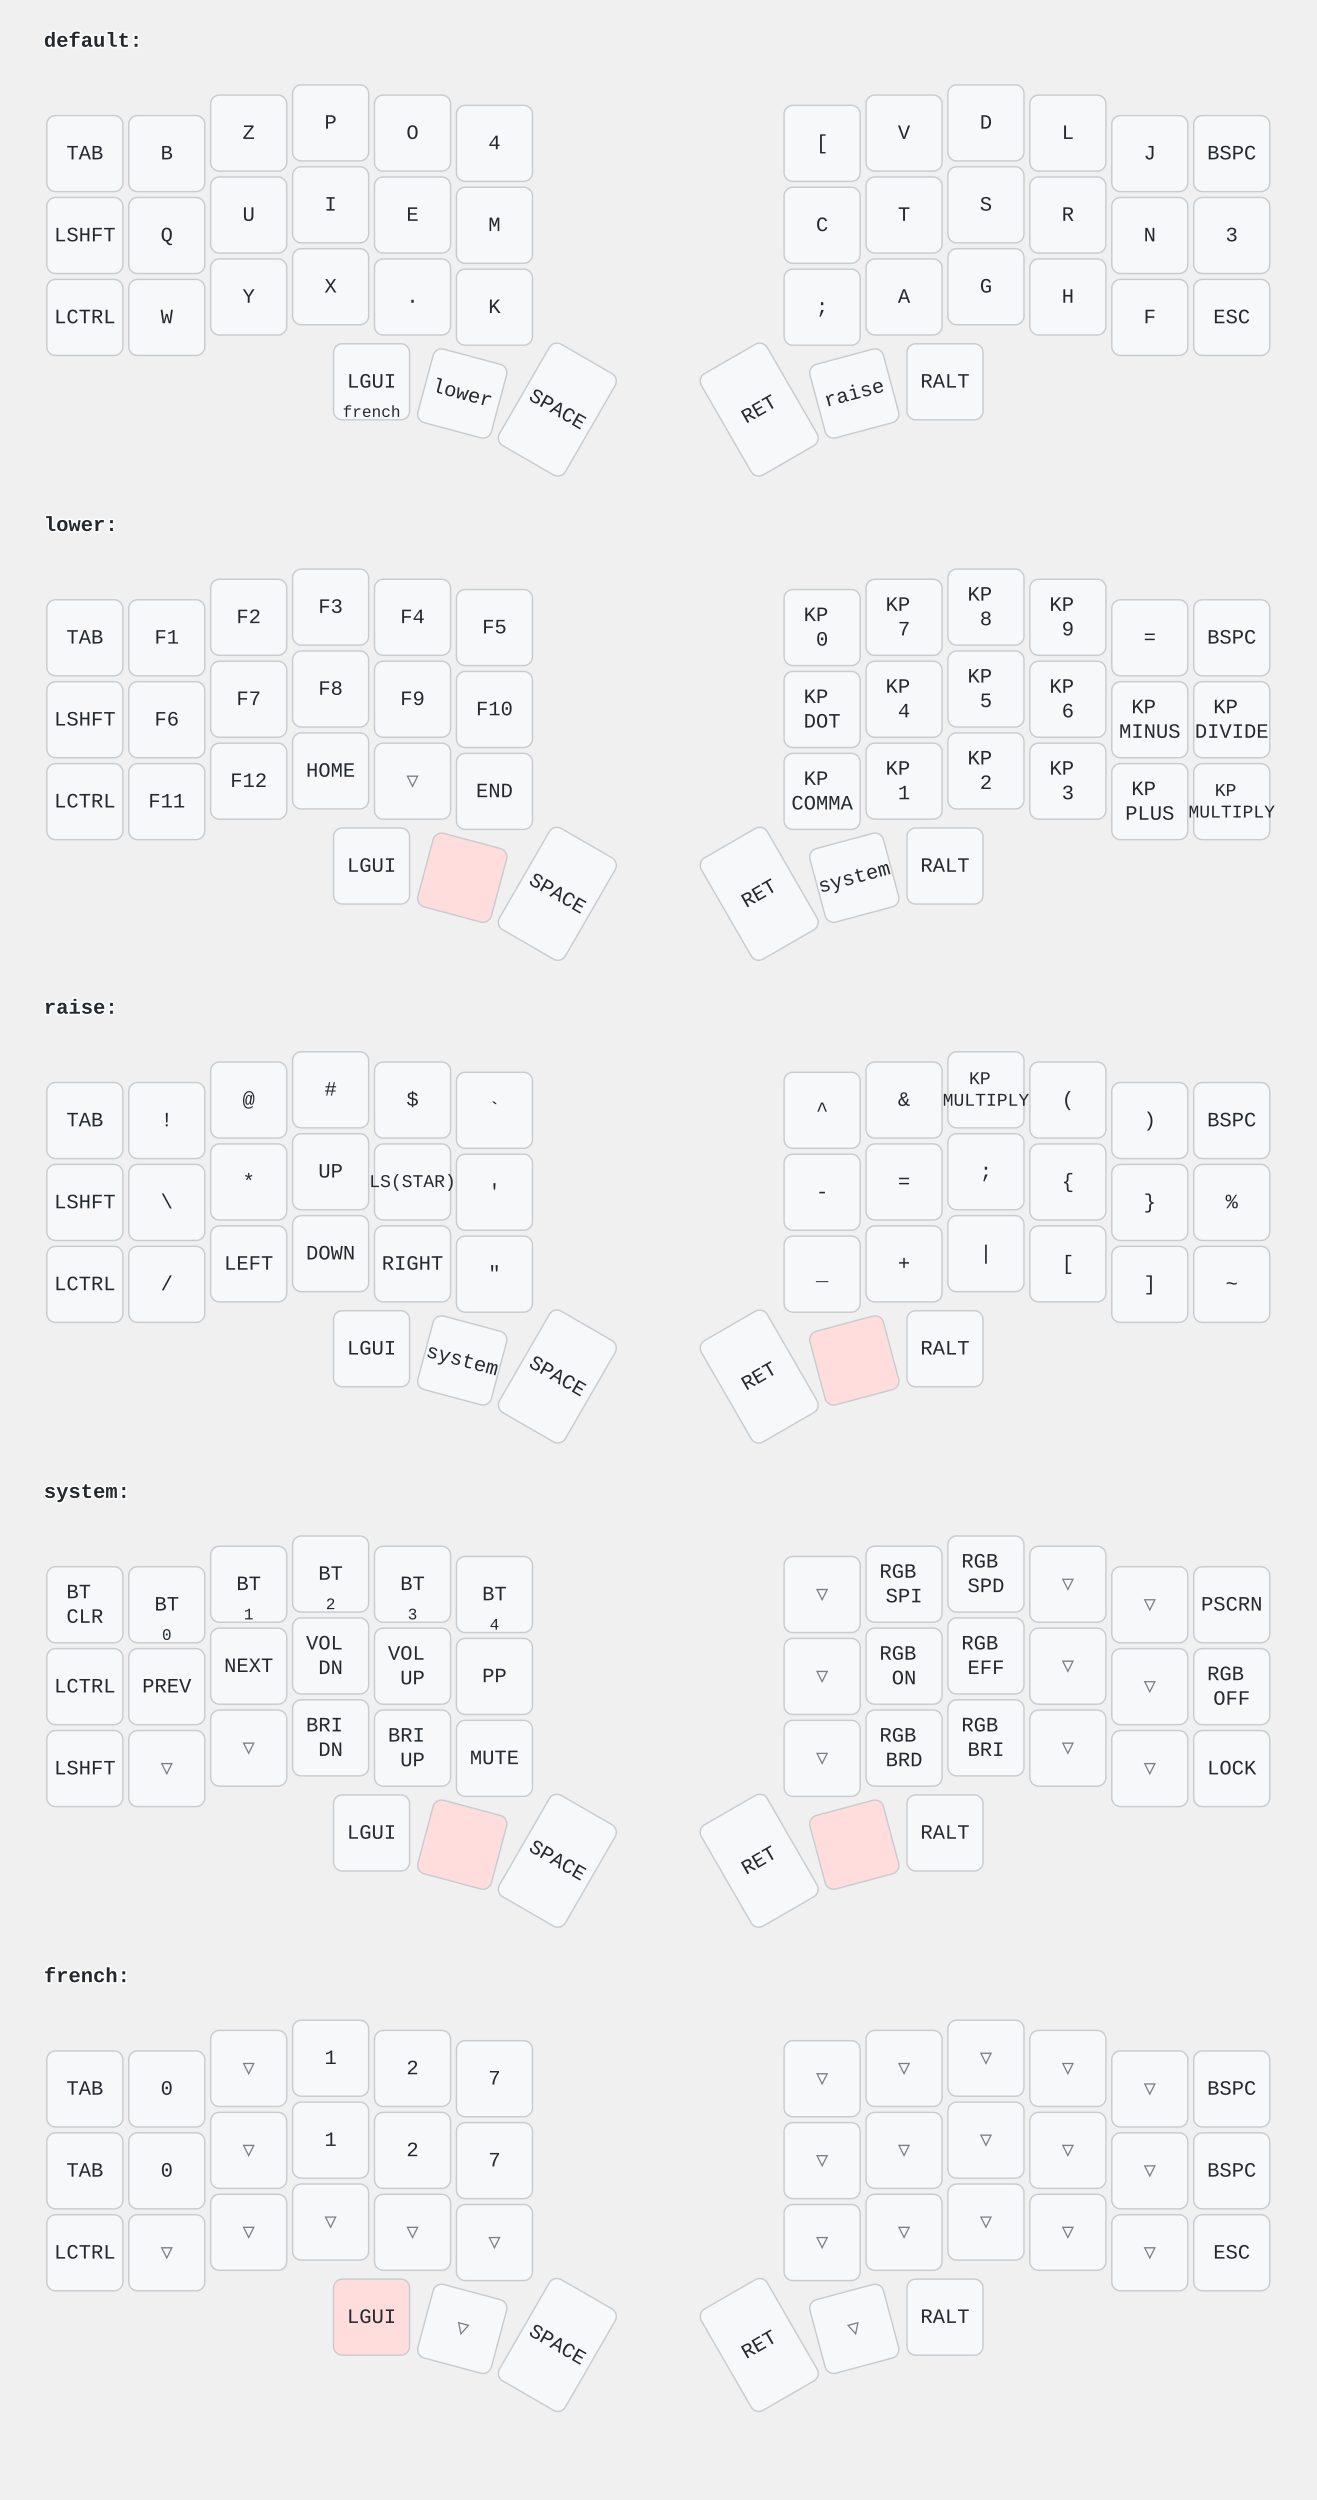
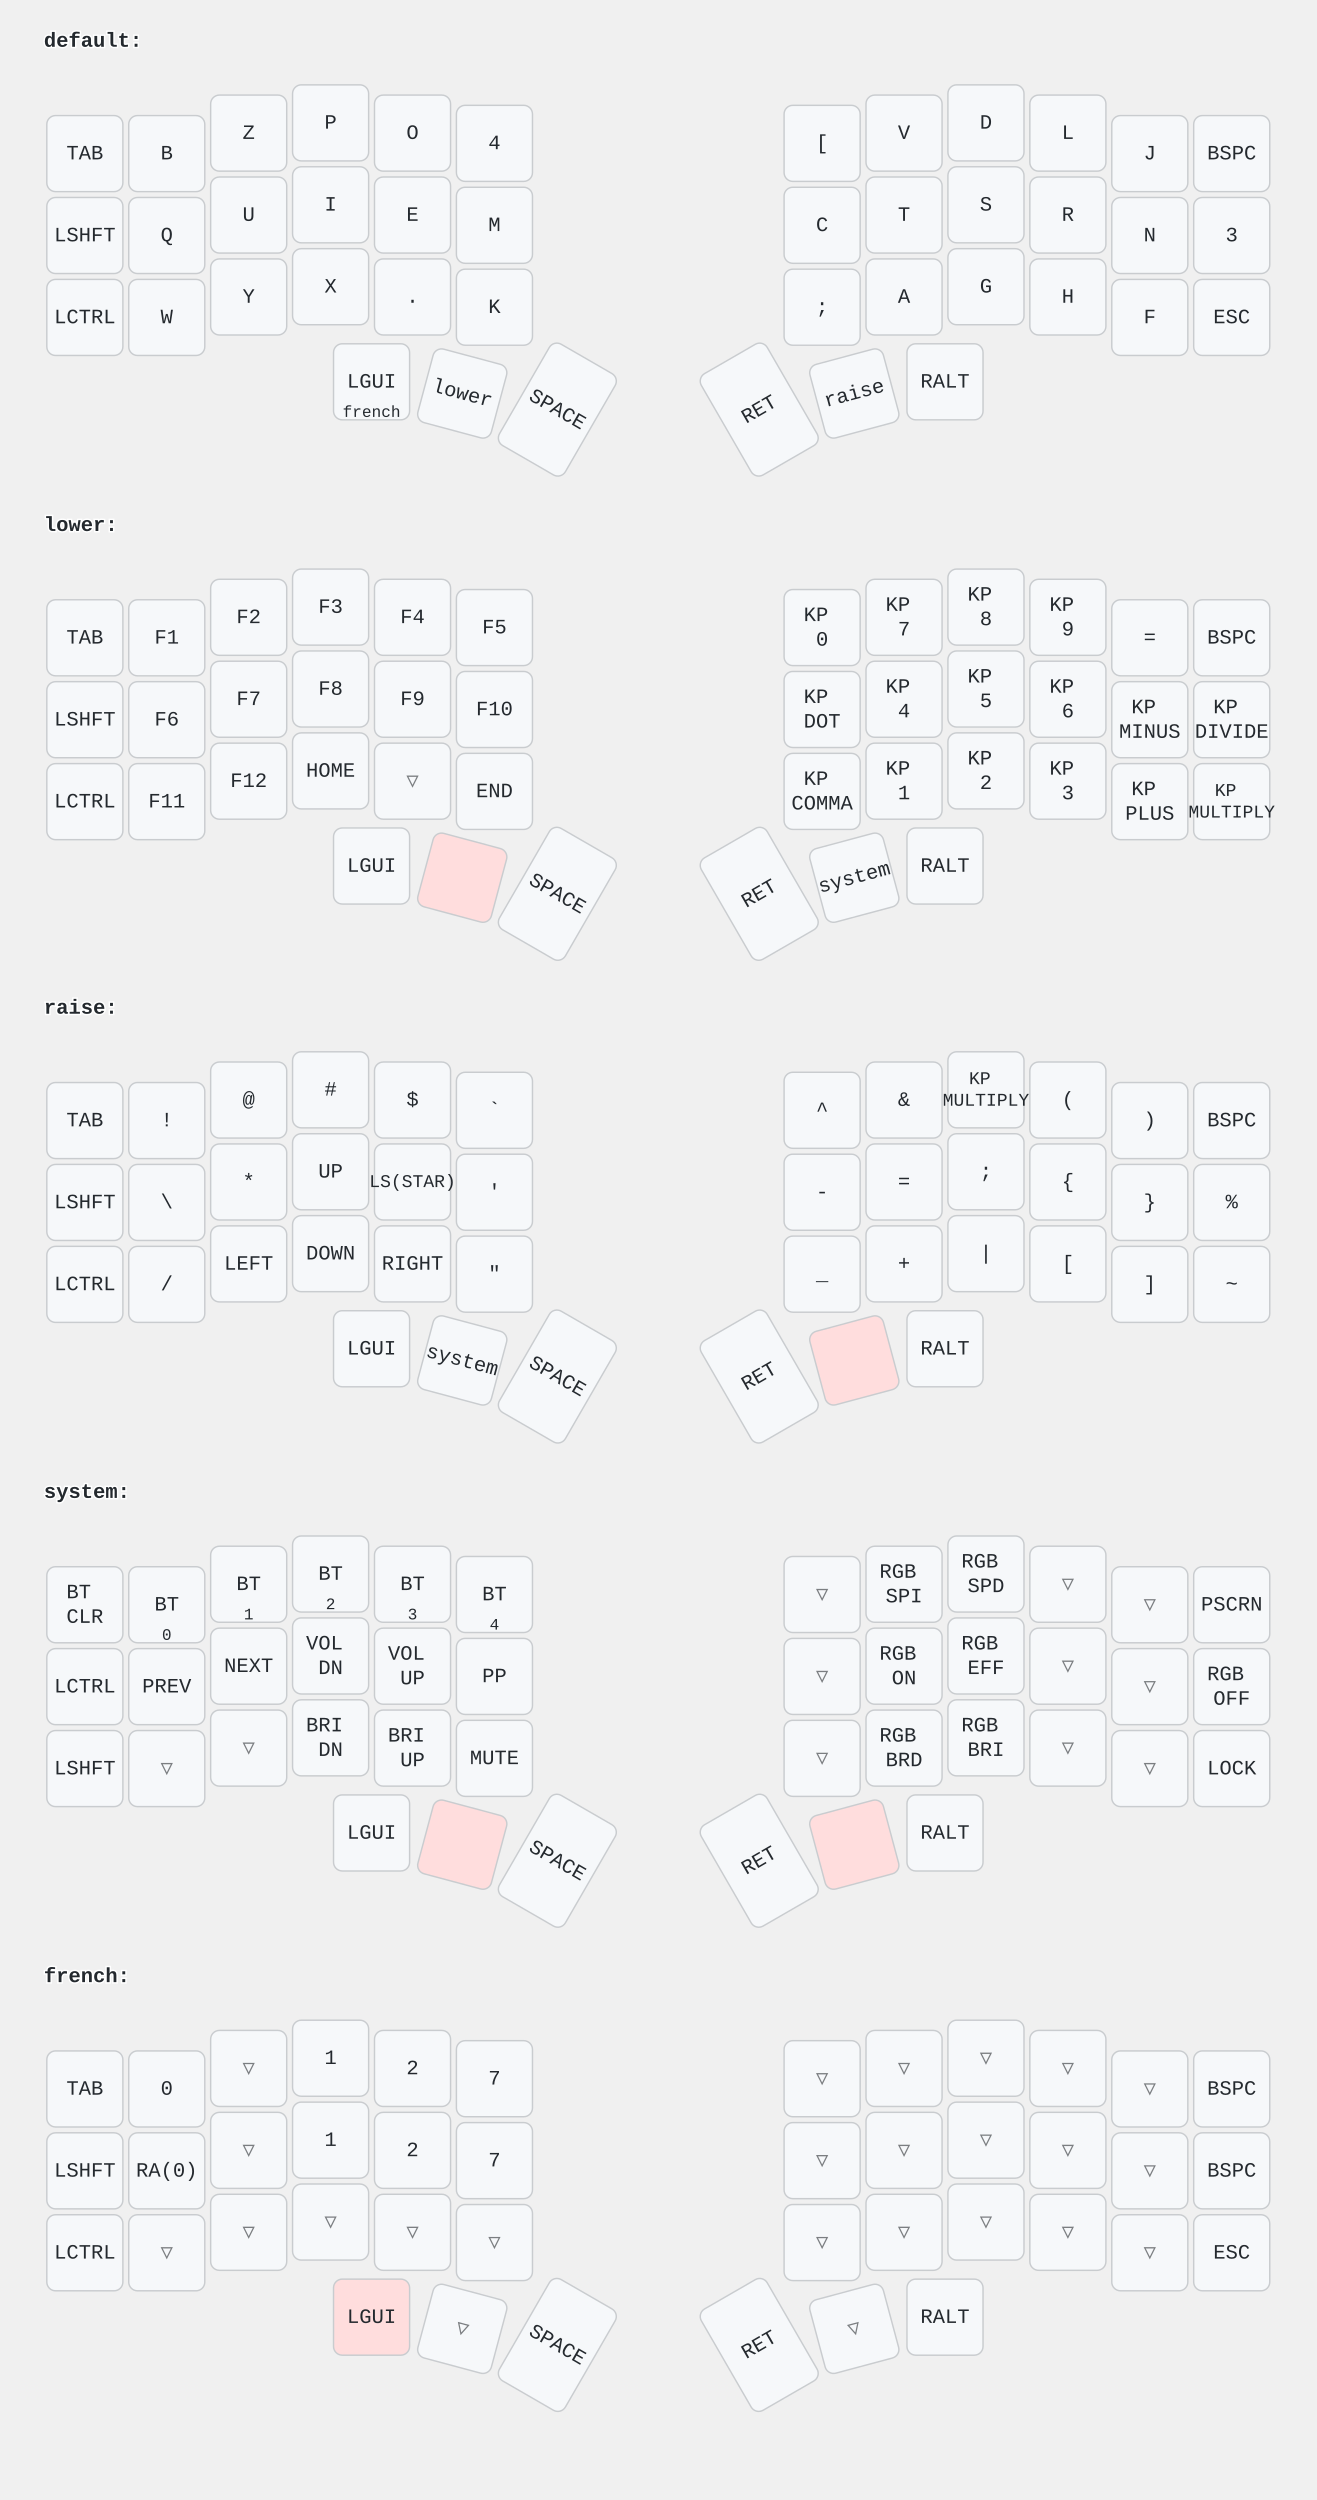
<svg xmlns="http://www.w3.org/2000/svg" width="900" height="1709" viewBox="0 0 900 1709" class="keymap">
  <style>/* inherit to force styles through use tags */
svg path {
    fill: inherit;
}

/* font and background color specifications */
svg.keymap {
    font-family: SFMono-Regular,Consolas,Liberation Mono,Menlo,monospace;
    font-size: 14px;
    font-kerning: normal;
    text-rendering: optimizeLegibility;
    fill: #24292e;
}

/* default key styling */
rect.key {
    fill: #f6f8fa;
}

rect.key, rect.combo {
    stroke: #c9cccf;
    stroke-width: 1;
}

/* default key side styling, only used is draw_key_sides is set */
rect.side {
    filter: brightness(90%);
}

/* color accent for combo boxes */
rect.combo, rect.combo-separate {
    fill: #cdf;
}

/* color accent for held keys */
rect.held, rect.combo.held {
    fill: #fdd;
}

/* color accent for ghost (optional) keys */
rect.ghost, rect.combo.ghost {
    stroke-dasharray: 4, 4;
    stroke-width: 2;
}

text {
    text-anchor: middle;
    dominant-baseline: middle;
}

/* styling for layer labels */
text.label {
    font-weight: bold;
    text-anchor: start;
    stroke: white;
    stroke-width: 2;
    paint-order: stroke;
}

/* styling for combo tap, and key hold/shifted label text */
text.combo, text.hold, text.shifted {
    font-size: 11px;
}

text.hold {
    text-anchor: middle;
    dominant-baseline: auto;
}

text.shifted {
    text-anchor: middle;
    dominant-baseline: hanging;
}

/* styling for hold/shifted label text in combo box */
text.combo.hold, text.combo.shifted {
    font-size: 8px;
}

/* lighter symbol for transparent keys */
text.trans {
    fill: #7b7e81;
}

/* styling for combo dendrons */
path.combo {
    stroke-width: 1;
    stroke: gray;
    fill: none;
}

/* Start Tabler Icons Cleanup */
/* cannot use height/width with glyphs */
.icon-tabler &gt; path {
    fill: inherit;
    stroke: inherit;
    stroke-width: 2;
}
/* hide tabler's default box */
.icon-tabler &gt; path[stroke="none"][fill="none"] {
    visibility: hidden;
}
/* End Tabler Icons Cleanup */
</style>
  <g transform="translate(30, 0)" class="layer-default">
    <text x="0" y="28" class="label">default:</text>
    <g transform="translate(0, 56)">
      <g transform="translate(28, 49)" class="key keypos-0">
        <rect rx="6" ry="6" x="-26" y="-26" width="52" height="52" class="key" />
        <text x="0" y="0" class="key tap">TAB</text>
      </g>
      <g transform="translate(84, 49)" class="key keypos-1">
        <rect rx="6" ry="6" x="-26" y="-26" width="52" height="52" class="key" />
        <text x="0" y="0" class="key tap">B</text>
      </g>
      <g transform="translate(140, 35)" class="key keypos-2">
        <rect rx="6" ry="6" x="-26" y="-26" width="52" height="52" class="key" />
        <text x="0" y="0" class="key tap">Z</text>
      </g>
      <g transform="translate(196, 28)" class="key keypos-3">
        <rect rx="6" ry="6" x="-26" y="-26" width="52" height="52" class="key" />
        <text x="0" y="0" class="key tap">P</text>
      </g>
      <g transform="translate(252, 35)" class="key keypos-4">
        <rect rx="6" ry="6" x="-26" y="-26" width="52" height="52" class="key" />
        <text x="0" y="0" class="key tap">O</text>
      </g>
      <g transform="translate(308, 42)" class="key keypos-5">
        <rect rx="6" ry="6" x="-26" y="-26" width="52" height="52" class="key" />
        <text x="0" y="0" class="key tap">4</text>
      </g>
      <g transform="translate(532, 42)" class="key keypos-6">
        <rect rx="6" ry="6" x="-26" y="-26" width="52" height="52" class="key" />
        <text x="0" y="0" class="key tap">[</text>
      </g>
      <g transform="translate(588, 35)" class="key keypos-7">
        <rect rx="6" ry="6" x="-26" y="-26" width="52" height="52" class="key" />
        <text x="0" y="0" class="key tap">V</text>
      </g>
      <g transform="translate(644, 28)" class="key keypos-8">
        <rect rx="6" ry="6" x="-26" y="-26" width="52" height="52" class="key" />
        <text x="0" y="0" class="key tap">D</text>
      </g>
      <g transform="translate(700, 35)" class="key keypos-9">
        <rect rx="6" ry="6" x="-26" y="-26" width="52" height="52" class="key" />
        <text x="0" y="0" class="key tap">L</text>
      </g>
      <g transform="translate(756, 49)" class="key keypos-10">
        <rect rx="6" ry="6" x="-26" y="-26" width="52" height="52" class="key" />
        <text x="0" y="0" class="key tap">J</text>
      </g>
      <g transform="translate(812, 49)" class="key keypos-11">
        <rect rx="6" ry="6" x="-26" y="-26" width="52" height="52" class="key" />
        <text x="0" y="0" class="key tap">BSPC</text>
      </g>
      <g transform="translate(28, 105)" class="key keypos-12">
        <rect rx="6" ry="6" x="-26" y="-26" width="52" height="52" class="key" />
        <text x="0" y="0" class="key tap">LSHFT</text>
      </g>
      <g transform="translate(84, 105)" class="key keypos-13">
        <rect rx="6" ry="6" x="-26" y="-26" width="52" height="52" class="key" />
        <text x="0" y="0" class="key tap">Q</text>
      </g>
      <g transform="translate(140, 91)" class="key keypos-14">
        <rect rx="6" ry="6" x="-26" y="-26" width="52" height="52" class="key" />
        <text x="0" y="0" class="key tap">U</text>
      </g>
      <g transform="translate(196, 84)" class="key keypos-15">
        <rect rx="6" ry="6" x="-26" y="-26" width="52" height="52" class="key" />
        <text x="0" y="0" class="key tap">I</text>
      </g>
      <g transform="translate(252, 91)" class="key keypos-16">
        <rect rx="6" ry="6" x="-26" y="-26" width="52" height="52" class="key" />
        <text x="0" y="0" class="key tap">E</text>
      </g>
      <g transform="translate(308, 98)" class="key keypos-17">
        <rect rx="6" ry="6" x="-26" y="-26" width="52" height="52" class="key" />
        <text x="0" y="0" class="key tap">M</text>
      </g>
      <g transform="translate(532, 98)" class="key keypos-18">
        <rect rx="6" ry="6" x="-26" y="-26" width="52" height="52" class="key" />
        <text x="0" y="0" class="key tap">C</text>
      </g>
      <g transform="translate(588, 91)" class="key keypos-19">
        <rect rx="6" ry="6" x="-26" y="-26" width="52" height="52" class="key" />
        <text x="0" y="0" class="key tap">T</text>
      </g>
      <g transform="translate(644, 84)" class="key keypos-20">
        <rect rx="6" ry="6" x="-26" y="-26" width="52" height="52" class="key" />
        <text x="0" y="0" class="key tap">S</text>
      </g>
      <g transform="translate(700, 91)" class="key keypos-21">
        <rect rx="6" ry="6" x="-26" y="-26" width="52" height="52" class="key" />
        <text x="0" y="0" class="key tap">R</text>
      </g>
      <g transform="translate(756, 105)" class="key keypos-22">
        <rect rx="6" ry="6" x="-26" y="-26" width="52" height="52" class="key" />
        <text x="0" y="0" class="key tap">N</text>
      </g>
      <g transform="translate(812, 105)" class="key keypos-23">
        <rect rx="6" ry="6" x="-26" y="-26" width="52" height="52" class="key" />
        <text x="0" y="0" class="key tap">3</text>
      </g>
      <g transform="translate(28, 161)" class="key keypos-24">
        <rect rx="6" ry="6" x="-26" y="-26" width="52" height="52" class="key" />
        <text x="0" y="0" class="key tap">LCTRL</text>
      </g>
      <g transform="translate(84, 161)" class="key keypos-25">
        <rect rx="6" ry="6" x="-26" y="-26" width="52" height="52" class="key" />
        <text x="0" y="0" class="key tap">W</text>
      </g>
      <g transform="translate(140, 147)" class="key keypos-26">
        <rect rx="6" ry="6" x="-26" y="-26" width="52" height="52" class="key" />
        <text x="0" y="0" class="key tap">Y</text>
      </g>
      <g transform="translate(196, 140)" class="key keypos-27">
        <rect rx="6" ry="6" x="-26" y="-26" width="52" height="52" class="key" />
        <text x="0" y="0" class="key tap">X</text>
      </g>
      <g transform="translate(252, 147)" class="key keypos-28">
        <rect rx="6" ry="6" x="-26" y="-26" width="52" height="52" class="key" />
        <text x="0" y="0" class="key tap">.</text>
      </g>
      <g transform="translate(308, 154)" class="key keypos-29">
        <rect rx="6" ry="6" x="-26" y="-26" width="52" height="52" class="key" />
        <text x="0" y="0" class="key tap">K</text>
      </g>
      <g transform="translate(532, 154)" class="key keypos-30">
        <rect rx="6" ry="6" x="-26" y="-26" width="52" height="52" class="key" />
        <text x="0" y="0" class="key tap">;</text>
      </g>
      <g transform="translate(588, 147)" class="key keypos-31">
        <rect rx="6" ry="6" x="-26" y="-26" width="52" height="52" class="key" />
        <text x="0" y="0" class="key tap">A</text>
      </g>
      <g transform="translate(644, 140)" class="key keypos-32">
        <rect rx="6" ry="6" x="-26" y="-26" width="52" height="52" class="key" />
        <text x="0" y="0" class="key tap">G</text>
      </g>
      <g transform="translate(700, 147)" class="key keypos-33">
        <rect rx="6" ry="6" x="-26" y="-26" width="52" height="52" class="key" />
        <text x="0" y="0" class="key tap">H</text>
      </g>
      <g transform="translate(756, 161)" class="key keypos-34">
        <rect rx="6" ry="6" x="-26" y="-26" width="52" height="52" class="key" />
        <text x="0" y="0" class="key tap">F</text>
      </g>
      <g transform="translate(812, 161)" class="key keypos-35">
        <rect rx="6" ry="6" x="-26" y="-26" width="52" height="52" class="key" />
        <text x="0" y="0" class="key tap">ESC</text>
      </g>
      <g transform="translate(224, 205)" class="key keypos-36">
        <rect rx="6" ry="6" x="-26" y="-26" width="52" height="52" class="key" />
        <text x="0" y="0" class="key tap">LGUI</text>
        <text x="0" y="24" class="key hold">french</text>
      </g>
      <g transform="translate(286, 213) rotate(15.0)" class="key keypos-37">
        <rect rx="6" ry="6" x="-26" y="-26" width="52" height="52" class="key" />
        <text x="0" y="0" class="key tap">lower</text>
      </g>
      <g transform="translate(351, 224) rotate(30.0)" class="key keypos-38">
        <rect rx="6" ry="6" x="-26" y="-40" width="52" height="80" class="key" />
        <text x="0" y="0" class="key tap">SPACE</text>
      </g>
      <g transform="translate(489, 224) rotate(-30.0)" class="key keypos-39">
        <rect rx="6" ry="6" x="-26" y="-40" width="52" height="80" class="key" />
        <text x="0" y="0" class="key tap">RET</text>
      </g>
      <g transform="translate(554, 213) rotate(-15.0)" class="key keypos-40">
        <rect rx="6" ry="6" x="-26" y="-26" width="52" height="52" class="key" />
        <text x="0" y="0" class="key tap">raise</text>
      </g>
      <g transform="translate(616, 205)" class="key keypos-41">
        <rect rx="6" ry="6" x="-26" y="-26" width="52" height="52" class="key" />
        <text x="0" y="0" class="key tap">RALT</text>
      </g>
    </g>
  </g>
  <g transform="translate(30, 331)" class="layer-lower">
    <text x="0" y="28" class="label">lower:</text>
    <g transform="translate(0, 56)">
      <g transform="translate(28, 49)" class="key keypos-0">
        <rect rx="6" ry="6" x="-26" y="-26" width="52" height="52" class="key" />
        <text x="0" y="0" class="key tap">TAB</text>
      </g>
      <g transform="translate(84, 49)" class="key keypos-1">
        <rect rx="6" ry="6" x="-26" y="-26" width="52" height="52" class="key" />
        <text x="0" y="0" class="key tap">F1</text>
      </g>
      <g transform="translate(140, 35)" class="key keypos-2">
        <rect rx="6" ry="6" x="-26" y="-26" width="52" height="52" class="key" />
        <text x="0" y="0" class="key tap">F2</text>
      </g>
      <g transform="translate(196, 28)" class="key keypos-3">
        <rect rx="6" ry="6" x="-26" y="-26" width="52" height="52" class="key" />
        <text x="0" y="0" class="key tap">F3</text>
      </g>
      <g transform="translate(252, 35)" class="key keypos-4">
        <rect rx="6" ry="6" x="-26" y="-26" width="52" height="52" class="key" />
        <text x="0" y="0" class="key tap">F4</text>
      </g>
      <g transform="translate(308, 42)" class="key keypos-5">
        <rect rx="6" ry="6" x="-26" y="-26" width="52" height="52" class="key" />
        <text x="0" y="0" class="key tap">F5</text>
      </g>
      <g transform="translate(532, 42)" class="key keypos-6">
        <rect rx="6" ry="6" x="-26" y="-26" width="52" height="52" class="key" />
        <text x="0" y="0" class="key tap">
          <tspan x="0" dy="-0.6em">KP</tspan>
          <tspan x="0" dy="1.2em">0</tspan>
        </text>
      </g>
      <g transform="translate(588, 35)" class="key keypos-7">
        <rect rx="6" ry="6" x="-26" y="-26" width="52" height="52" class="key" />
        <text x="0" y="0" class="key tap">
          <tspan x="0" dy="-0.6em">KP</tspan>
          <tspan x="0" dy="1.2em">7</tspan>
        </text>
      </g>
      <g transform="translate(644, 28)" class="key keypos-8">
        <rect rx="6" ry="6" x="-26" y="-26" width="52" height="52" class="key" />
        <text x="0" y="0" class="key tap">
          <tspan x="0" dy="-0.6em">KP</tspan>
          <tspan x="0" dy="1.2em">8</tspan>
        </text>
      </g>
      <g transform="translate(700, 35)" class="key keypos-9">
        <rect rx="6" ry="6" x="-26" y="-26" width="52" height="52" class="key" />
        <text x="0" y="0" class="key tap">
          <tspan x="0" dy="-0.6em">KP</tspan>
          <tspan x="0" dy="1.2em">9</tspan>
        </text>
      </g>
      <g transform="translate(756, 49)" class="key keypos-10">
        <rect rx="6" ry="6" x="-26" y="-26" width="52" height="52" class="key" />
        <text x="0" y="0" class="key tap">=</text>
      </g>
      <g transform="translate(812, 49)" class="key keypos-11">
        <rect rx="6" ry="6" x="-26" y="-26" width="52" height="52" class="key" />
        <text x="0" y="0" class="key tap">BSPC</text>
      </g>
      <g transform="translate(28, 105)" class="key keypos-12">
        <rect rx="6" ry="6" x="-26" y="-26" width="52" height="52" class="key" />
        <text x="0" y="0" class="key tap">LSHFT</text>
      </g>
      <g transform="translate(84, 105)" class="key keypos-13">
        <rect rx="6" ry="6" x="-26" y="-26" width="52" height="52" class="key" />
        <text x="0" y="0" class="key tap">F6</text>
      </g>
      <g transform="translate(140, 91)" class="key keypos-14">
        <rect rx="6" ry="6" x="-26" y="-26" width="52" height="52" class="key" />
        <text x="0" y="0" class="key tap">F7</text>
      </g>
      <g transform="translate(196, 84)" class="key keypos-15">
        <rect rx="6" ry="6" x="-26" y="-26" width="52" height="52" class="key" />
        <text x="0" y="0" class="key tap">F8</text>
      </g>
      <g transform="translate(252, 91)" class="key keypos-16">
        <rect rx="6" ry="6" x="-26" y="-26" width="52" height="52" class="key" />
        <text x="0" y="0" class="key tap">F9</text>
      </g>
      <g transform="translate(308, 98)" class="key keypos-17">
        <rect rx="6" ry="6" x="-26" y="-26" width="52" height="52" class="key" />
        <text x="0" y="0" class="key tap">F10</text>
      </g>
      <g transform="translate(532, 98)" class="key keypos-18">
        <rect rx="6" ry="6" x="-26" y="-26" width="52" height="52" class="key" />
        <text x="0" y="0" class="key tap">
          <tspan x="0" dy="-0.6em">KP</tspan>
          <tspan x="0" dy="1.2em">DOT</tspan>
        </text>
      </g>
      <g transform="translate(588, 91)" class="key keypos-19">
        <rect rx="6" ry="6" x="-26" y="-26" width="52" height="52" class="key" />
        <text x="0" y="0" class="key tap">
          <tspan x="0" dy="-0.6em">KP</tspan>
          <tspan x="0" dy="1.2em">4</tspan>
        </text>
      </g>
      <g transform="translate(644, 84)" class="key keypos-20">
        <rect rx="6" ry="6" x="-26" y="-26" width="52" height="52" class="key" />
        <text x="0" y="0" class="key tap">
          <tspan x="0" dy="-0.6em">KP</tspan>
          <tspan x="0" dy="1.2em">5</tspan>
        </text>
      </g>
      <g transform="translate(700, 91)" class="key keypos-21">
        <rect rx="6" ry="6" x="-26" y="-26" width="52" height="52" class="key" />
        <text x="0" y="0" class="key tap">
          <tspan x="0" dy="-0.6em">KP</tspan>
          <tspan x="0" dy="1.2em">6</tspan>
        </text>
      </g>
      <g transform="translate(756, 105)" class="key keypos-22">
        <rect rx="6" ry="6" x="-26" y="-26" width="52" height="52" class="key" />
        <text x="0" y="0" class="key tap">
          <tspan x="0" dy="-0.6em">KP</tspan>
          <tspan x="0" dy="1.2em">MINUS</tspan>
        </text>
      </g>
      <g transform="translate(812, 105)" class="key keypos-23">
        <rect rx="6" ry="6" x="-26" y="-26" width="52" height="52" class="key" />
        <text x="0" y="0" class="key tap">
          <tspan x="0" dy="-0.6em">KP</tspan>
          <tspan x="0" dy="1.2em">DIVIDE</tspan>
        </text>
      </g>
      <g transform="translate(28, 161)" class="key keypos-24">
        <rect rx="6" ry="6" x="-26" y="-26" width="52" height="52" class="key" />
        <text x="0" y="0" class="key tap">LCTRL</text>
      </g>
      <g transform="translate(84, 161)" class="key keypos-25">
        <rect rx="6" ry="6" x="-26" y="-26" width="52" height="52" class="key" />
        <text x="0" y="0" class="key tap">F11</text>
      </g>
      <g transform="translate(140, 147)" class="key keypos-26">
        <rect rx="6" ry="6" x="-26" y="-26" width="52" height="52" class="key" />
        <text x="0" y="0" class="key tap">F12</text>
      </g>
      <g transform="translate(196, 140)" class="key keypos-27">
        <rect rx="6" ry="6" x="-26" y="-26" width="52" height="52" class="key" />
        <text x="0" y="0" class="key tap">HOME</text>
      </g>
      <g transform="translate(252, 147)" class="key trans keypos-28">
        <rect rx="6" ry="6" x="-26" y="-26" width="52" height="52" class="key trans" />
        <text x="0" y="0" class="key trans tap">▽</text>
      </g>
      <g transform="translate(308, 154)" class="key keypos-29">
        <rect rx="6" ry="6" x="-26" y="-26" width="52" height="52" class="key" />
        <text x="0" y="0" class="key tap">END</text>
      </g>
      <g transform="translate(532, 154)" class="key keypos-30">
        <rect rx="6" ry="6" x="-26" y="-26" width="52" height="52" class="key" />
        <text x="0" y="0" class="key tap">
          <tspan x="0" dy="-0.6em">KP</tspan>
          <tspan x="0" dy="1.2em">COMMA</tspan>
        </text>
      </g>
      <g transform="translate(588, 147)" class="key keypos-31">
        <rect rx="6" ry="6" x="-26" y="-26" width="52" height="52" class="key" />
        <text x="0" y="0" class="key tap">
          <tspan x="0" dy="-0.6em">KP</tspan>
          <tspan x="0" dy="1.2em">1</tspan>
        </text>
      </g>
      <g transform="translate(644, 140)" class="key keypos-32">
        <rect rx="6" ry="6" x="-26" y="-26" width="52" height="52" class="key" />
        <text x="0" y="0" class="key tap">
          <tspan x="0" dy="-0.6em">KP</tspan>
          <tspan x="0" dy="1.2em">2</tspan>
        </text>
      </g>
      <g transform="translate(700, 147)" class="key keypos-33">
        <rect rx="6" ry="6" x="-26" y="-26" width="52" height="52" class="key" />
        <text x="0" y="0" class="key tap">
          <tspan x="0" dy="-0.6em">KP</tspan>
          <tspan x="0" dy="1.2em">3</tspan>
        </text>
      </g>
      <g transform="translate(756, 161)" class="key keypos-34">
        <rect rx="6" ry="6" x="-26" y="-26" width="52" height="52" class="key" />
        <text x="0" y="0" class="key tap">
          <tspan x="0" dy="-0.6em">KP</tspan>
          <tspan x="0" dy="1.2em">PLUS</tspan>
        </text>
      </g>
      <g transform="translate(812, 161)" class="key keypos-35">
        <rect rx="6" ry="6" x="-26" y="-26" width="52" height="52" class="key" />
        <text x="0" y="0" class="key tap">
          <tspan x="0" dy="-0.6em" style="font-size: 88%">KP</tspan>
          <tspan x="0" dy="1.2em" style="font-size: 88%">MULTIPLY</tspan>
        </text>
      </g>
      <g transform="translate(224, 205)" class="key keypos-36">
        <rect rx="6" ry="6" x="-26" y="-26" width="52" height="52" class="key" />
        <text x="0" y="0" class="key tap">LGUI</text>
      </g>
      <g transform="translate(286, 213) rotate(15.0)" class="key held keypos-37">
        <rect rx="6" ry="6" x="-26" y="-26" width="52" height="52" class="key held" />
      </g>
      <g transform="translate(351, 224) rotate(30.0)" class="key keypos-38">
        <rect rx="6" ry="6" x="-26" y="-40" width="52" height="80" class="key" />
        <text x="0" y="0" class="key tap">SPACE</text>
      </g>
      <g transform="translate(489, 224) rotate(-30.0)" class="key keypos-39">
        <rect rx="6" ry="6" x="-26" y="-40" width="52" height="80" class="key" />
        <text x="0" y="0" class="key tap">RET</text>
      </g>
      <g transform="translate(554, 213) rotate(-15.0)" class="key keypos-40">
        <rect rx="6" ry="6" x="-26" y="-26" width="52" height="52" class="key" />
        <text x="0" y="0" class="key tap">system</text>
      </g>
      <g transform="translate(616, 205)" class="key keypos-41">
        <rect rx="6" ry="6" x="-26" y="-26" width="52" height="52" class="key" />
        <text x="0" y="0" class="key tap">RALT</text>
      </g>
    </g>
  </g>
  <g transform="translate(30, 661)" class="layer-raise">
    <text x="0" y="28" class="label">raise:</text>
    <g transform="translate(0, 56)">
      <g transform="translate(28, 49)" class="key keypos-0">
        <rect rx="6" ry="6" x="-26" y="-26" width="52" height="52" class="key" />
        <text x="0" y="0" class="key tap">TAB</text>
      </g>
      <g transform="translate(84, 49)" class="key keypos-1">
        <rect rx="6" ry="6" x="-26" y="-26" width="52" height="52" class="key" />
        <text x="0" y="0" class="key tap">!</text>
      </g>
      <g transform="translate(140, 35)" class="key keypos-2">
        <rect rx="6" ry="6" x="-26" y="-26" width="52" height="52" class="key" />
        <text x="0" y="0" class="key tap">@</text>
      </g>
      <g transform="translate(196, 28)" class="key keypos-3">
        <rect rx="6" ry="6" x="-26" y="-26" width="52" height="52" class="key" />
        <text x="0" y="0" class="key tap">#</text>
      </g>
      <g transform="translate(252, 35)" class="key keypos-4">
        <rect rx="6" ry="6" x="-26" y="-26" width="52" height="52" class="key" />
        <text x="0" y="0" class="key tap">$</text>
      </g>
      <g transform="translate(308, 42)" class="key keypos-5">
        <rect rx="6" ry="6" x="-26" y="-26" width="52" height="52" class="key" />
        <text x="0" y="0" class="key tap">`</text>
      </g>
      <g transform="translate(532, 42)" class="key keypos-6">
        <rect rx="6" ry="6" x="-26" y="-26" width="52" height="52" class="key" />
        <text x="0" y="0" class="key tap">^</text>
      </g>
      <g transform="translate(588, 35)" class="key keypos-7">
        <rect rx="6" ry="6" x="-26" y="-26" width="52" height="52" class="key" />
        <text x="0" y="0" class="key tap">&amp;</text>
      </g>
      <g transform="translate(644, 28)" class="key keypos-8">
        <rect rx="6" ry="6" x="-26" y="-26" width="52" height="52" class="key" />
        <text x="0" y="0" class="key tap">
          <tspan x="0" dy="-0.6em" style="font-size: 88%">KP</tspan>
          <tspan x="0" dy="1.2em" style="font-size: 88%">MULTIPLY</tspan>
        </text>
      </g>
      <g transform="translate(700, 35)" class="key keypos-9">
        <rect rx="6" ry="6" x="-26" y="-26" width="52" height="52" class="key" />
        <text x="0" y="0" class="key tap">(</text>
      </g>
      <g transform="translate(756, 49)" class="key keypos-10">
        <rect rx="6" ry="6" x="-26" y="-26" width="52" height="52" class="key" />
        <text x="0" y="0" class="key tap">)</text>
      </g>
      <g transform="translate(812, 49)" class="key keypos-11">
        <rect rx="6" ry="6" x="-26" y="-26" width="52" height="52" class="key" />
        <text x="0" y="0" class="key tap">BSPC</text>
      </g>
      <g transform="translate(28, 105)" class="key keypos-12">
        <rect rx="6" ry="6" x="-26" y="-26" width="52" height="52" class="key" />
        <text x="0" y="0" class="key tap">LSHFT</text>
      </g>
      <g transform="translate(84, 105)" class="key keypos-13">
        <rect rx="6" ry="6" x="-26" y="-26" width="52" height="52" class="key" />
        <text x="0" y="0" class="key tap">\</text>
      </g>
      <g transform="translate(140, 91)" class="key keypos-14">
        <rect rx="6" ry="6" x="-26" y="-26" width="52" height="52" class="key" />
        <text x="0" y="0" class="key tap">*</text>
      </g>
      <g transform="translate(196, 84)" class="key keypos-15">
        <rect rx="6" ry="6" x="-26" y="-26" width="52" height="52" class="key" />
        <text x="0" y="0" class="key tap">UP</text>
      </g>
      <g transform="translate(252, 91)" class="key keypos-16">
        <rect rx="6" ry="6" x="-26" y="-26" width="52" height="52" class="key" />
        <text x="0" y="0" class="key tap">
          <tspan style="font-size: 88%">LS(STAR)</tspan>
        </text>
      </g>
      <g transform="translate(308, 98)" class="key keypos-17">
        <rect rx="6" ry="6" x="-26" y="-26" width="52" height="52" class="key" />
        <text x="0" y="0" class="key tap">'</text>
      </g>
      <g transform="translate(532, 98)" class="key keypos-18">
        <rect rx="6" ry="6" x="-26" y="-26" width="52" height="52" class="key" />
        <text x="0" y="0" class="key tap">-</text>
      </g>
      <g transform="translate(588, 91)" class="key keypos-19">
        <rect rx="6" ry="6" x="-26" y="-26" width="52" height="52" class="key" />
        <text x="0" y="0" class="key tap">=</text>
      </g>
      <g transform="translate(644, 84)" class="key keypos-20">
        <rect rx="6" ry="6" x="-26" y="-26" width="52" height="52" class="key" />
        <text x="0" y="0" class="key tap">;</text>
      </g>
      <g transform="translate(700, 91)" class="key keypos-21">
        <rect rx="6" ry="6" x="-26" y="-26" width="52" height="52" class="key" />
        <text x="0" y="0" class="key tap">{</text>
      </g>
      <g transform="translate(756, 105)" class="key keypos-22">
        <rect rx="6" ry="6" x="-26" y="-26" width="52" height="52" class="key" />
        <text x="0" y="0" class="key tap">}</text>
      </g>
      <g transform="translate(812, 105)" class="key keypos-23">
        <rect rx="6" ry="6" x="-26" y="-26" width="52" height="52" class="key" />
        <text x="0" y="0" class="key tap">%</text>
      </g>
      <g transform="translate(28, 161)" class="key keypos-24">
        <rect rx="6" ry="6" x="-26" y="-26" width="52" height="52" class="key" />
        <text x="0" y="0" class="key tap">LCTRL</text>
      </g>
      <g transform="translate(84, 161)" class="key keypos-25">
        <rect rx="6" ry="6" x="-26" y="-26" width="52" height="52" class="key" />
        <text x="0" y="0" class="key tap">/</text>
      </g>
      <g transform="translate(140, 147)" class="key keypos-26">
        <rect rx="6" ry="6" x="-26" y="-26" width="52" height="52" class="key" />
        <text x="0" y="0" class="key tap">LEFT</text>
      </g>
      <g transform="translate(196, 140)" class="key keypos-27">
        <rect rx="6" ry="6" x="-26" y="-26" width="52" height="52" class="key" />
        <text x="0" y="0" class="key tap">DOWN</text>
      </g>
      <g transform="translate(252, 147)" class="key keypos-28">
        <rect rx="6" ry="6" x="-26" y="-26" width="52" height="52" class="key" />
        <text x="0" y="0" class="key tap">RIGHT</text>
      </g>
      <g transform="translate(308, 154)" class="key keypos-29">
        <rect rx="6" ry="6" x="-26" y="-26" width="52" height="52" class="key" />
        <text x="0" y="0" class="key tap">"</text>
      </g>
      <g transform="translate(532, 154)" class="key keypos-30">
        <rect rx="6" ry="6" x="-26" y="-26" width="52" height="52" class="key" />
        <text x="0" y="0" class="key tap">_</text>
      </g>
      <g transform="translate(588, 147)" class="key keypos-31">
        <rect rx="6" ry="6" x="-26" y="-26" width="52" height="52" class="key" />
        <text x="0" y="0" class="key tap">+</text>
      </g>
      <g transform="translate(644, 140)" class="key keypos-32">
        <rect rx="6" ry="6" x="-26" y="-26" width="52" height="52" class="key" />
        <text x="0" y="0" class="key tap">|</text>
      </g>
      <g transform="translate(700, 147)" class="key keypos-33">
        <rect rx="6" ry="6" x="-26" y="-26" width="52" height="52" class="key" />
        <text x="0" y="0" class="key tap">[</text>
      </g>
      <g transform="translate(756, 161)" class="key keypos-34">
        <rect rx="6" ry="6" x="-26" y="-26" width="52" height="52" class="key" />
        <text x="0" y="0" class="key tap">]</text>
      </g>
      <g transform="translate(812, 161)" class="key keypos-35">
        <rect rx="6" ry="6" x="-26" y="-26" width="52" height="52" class="key" />
        <text x="0" y="0" class="key tap">~</text>
      </g>
      <g transform="translate(224, 205)" class="key keypos-36">
        <rect rx="6" ry="6" x="-26" y="-26" width="52" height="52" class="key" />
        <text x="0" y="0" class="key tap">LGUI</text>
      </g>
      <g transform="translate(286, 213) rotate(15.0)" class="key keypos-37">
        <rect rx="6" ry="6" x="-26" y="-26" width="52" height="52" class="key" />
        <text x="0" y="0" class="key tap">system</text>
      </g>
      <g transform="translate(351, 224) rotate(30.0)" class="key keypos-38">
        <rect rx="6" ry="6" x="-26" y="-40" width="52" height="80" class="key" />
        <text x="0" y="0" class="key tap">SPACE</text>
      </g>
      <g transform="translate(489, 224) rotate(-30.0)" class="key keypos-39">
        <rect rx="6" ry="6" x="-26" y="-40" width="52" height="80" class="key" />
        <text x="0" y="0" class="key tap">RET</text>
      </g>
      <g transform="translate(554, 213) rotate(-15.0)" class="key held keypos-40">
        <rect rx="6" ry="6" x="-26" y="-26" width="52" height="52" class="key held" />
      </g>
      <g transform="translate(616, 205)" class="key keypos-41">
        <rect rx="6" ry="6" x="-26" y="-26" width="52" height="52" class="key" />
        <text x="0" y="0" class="key tap">RALT</text>
      </g>
    </g>
  </g>
  <g transform="translate(30, 992)" class="layer-system">
    <text x="0" y="28" class="label">system:</text>
    <g transform="translate(0, 56)">
      <g transform="translate(28, 49)" class="key keypos-0">
        <rect rx="6" ry="6" x="-26" y="-26" width="52" height="52" class="key" />
        <text x="0" y="0" class="key tap">
          <tspan x="0" dy="-0.6em">BT</tspan>
          <tspan x="0" dy="1.2em">CLR</tspan>
        </text>
      </g>
      <g transform="translate(84, 49)" class="key keypos-1">
        <rect rx="6" ry="6" x="-26" y="-26" width="52" height="52" class="key" />
        <text x="0" y="0" class="key tap">BT</text>
        <text x="0" y="24" class="key hold">0</text>
      </g>
      <g transform="translate(140, 35)" class="key keypos-2">
        <rect rx="6" ry="6" x="-26" y="-26" width="52" height="52" class="key" />
        <text x="0" y="0" class="key tap">BT</text>
        <text x="0" y="24" class="key hold">1</text>
      </g>
      <g transform="translate(196, 28)" class="key keypos-3">
        <rect rx="6" ry="6" x="-26" y="-26" width="52" height="52" class="key" />
        <text x="0" y="0" class="key tap">BT</text>
        <text x="0" y="24" class="key hold">2</text>
      </g>
      <g transform="translate(252, 35)" class="key keypos-4">
        <rect rx="6" ry="6" x="-26" y="-26" width="52" height="52" class="key" />
        <text x="0" y="0" class="key tap">BT</text>
        <text x="0" y="24" class="key hold">3</text>
      </g>
      <g transform="translate(308, 42)" class="key keypos-5">
        <rect rx="6" ry="6" x="-26" y="-26" width="52" height="52" class="key" />
        <text x="0" y="0" class="key tap">BT</text>
        <text x="0" y="24" class="key hold">4</text>
      </g>
      <g transform="translate(532, 42)" class="key trans keypos-6">
        <rect rx="6" ry="6" x="-26" y="-26" width="52" height="52" class="key trans" />
        <text x="0" y="0" class="key trans tap">▽</text>
      </g>
      <g transform="translate(588, 35)" class="key keypos-7">
        <rect rx="6" ry="6" x="-26" y="-26" width="52" height="52" class="key" />
        <text x="0" y="0" class="key tap">
          <tspan x="0" dy="-0.6em">RGB</tspan>
          <tspan x="0" dy="1.2em">SPI</tspan>
        </text>
      </g>
      <g transform="translate(644, 28)" class="key keypos-8">
        <rect rx="6" ry="6" x="-26" y="-26" width="52" height="52" class="key" />
        <text x="0" y="0" class="key tap">
          <tspan x="0" dy="-0.6em">RGB</tspan>
          <tspan x="0" dy="1.2em">SPD</tspan>
        </text>
      </g>
      <g transform="translate(700, 35)" class="key trans keypos-9">
        <rect rx="6" ry="6" x="-26" y="-26" width="52" height="52" class="key trans" />
        <text x="0" y="0" class="key trans tap">▽</text>
      </g>
      <g transform="translate(756, 49)" class="key trans keypos-10">
        <rect rx="6" ry="6" x="-26" y="-26" width="52" height="52" class="key trans" />
        <text x="0" y="0" class="key trans tap">▽</text>
      </g>
      <g transform="translate(812, 49)" class="key keypos-11">
        <rect rx="6" ry="6" x="-26" y="-26" width="52" height="52" class="key" />
        <text x="0" y="0" class="key tap">PSCRN</text>
      </g>
      <g transform="translate(28, 105)" class="key keypos-12">
        <rect rx="6" ry="6" x="-26" y="-26" width="52" height="52" class="key" />
        <text x="0" y="0" class="key tap">LCTRL</text>
      </g>
      <g transform="translate(84, 105)" class="key keypos-13">
        <rect rx="6" ry="6" x="-26" y="-26" width="52" height="52" class="key" />
        <text x="0" y="0" class="key tap">PREV</text>
      </g>
      <g transform="translate(140, 91)" class="key keypos-14">
        <rect rx="6" ry="6" x="-26" y="-26" width="52" height="52" class="key" />
        <text x="0" y="0" class="key tap">NEXT</text>
      </g>
      <g transform="translate(196, 84)" class="key keypos-15">
        <rect rx="6" ry="6" x="-26" y="-26" width="52" height="52" class="key" />
        <text x="0" y="0" class="key tap">
          <tspan x="0" dy="-0.6em">VOL</tspan>
          <tspan x="0" dy="1.2em">DN</tspan>
        </text>
      </g>
      <g transform="translate(252, 91)" class="key keypos-16">
        <rect rx="6" ry="6" x="-26" y="-26" width="52" height="52" class="key" />
        <text x="0" y="0" class="key tap">
          <tspan x="0" dy="-0.6em">VOL</tspan>
          <tspan x="0" dy="1.2em">UP</tspan>
        </text>
      </g>
      <g transform="translate(308, 98)" class="key keypos-17">
        <rect rx="6" ry="6" x="-26" y="-26" width="52" height="52" class="key" />
        <text x="0" y="0" class="key tap">PP</text>
      </g>
      <g transform="translate(532, 98)" class="key trans keypos-18">
        <rect rx="6" ry="6" x="-26" y="-26" width="52" height="52" class="key trans" />
        <text x="0" y="0" class="key trans tap">▽</text>
      </g>
      <g transform="translate(588, 91)" class="key keypos-19">
        <rect rx="6" ry="6" x="-26" y="-26" width="52" height="52" class="key" />
        <text x="0" y="0" class="key tap">
          <tspan x="0" dy="-0.6em">RGB</tspan>
          <tspan x="0" dy="1.2em">ON</tspan>
        </text>
      </g>
      <g transform="translate(644, 84)" class="key keypos-20">
        <rect rx="6" ry="6" x="-26" y="-26" width="52" height="52" class="key" />
        <text x="0" y="0" class="key tap">
          <tspan x="0" dy="-0.6em">RGB</tspan>
          <tspan x="0" dy="1.2em">EFF</tspan>
        </text>
      </g>
      <g transform="translate(700, 91)" class="key trans keypos-21">
        <rect rx="6" ry="6" x="-26" y="-26" width="52" height="52" class="key trans" />
        <text x="0" y="0" class="key trans tap">▽</text>
      </g>
      <g transform="translate(756, 105)" class="key trans keypos-22">
        <rect rx="6" ry="6" x="-26" y="-26" width="52" height="52" class="key trans" />
        <text x="0" y="0" class="key trans tap">▽</text>
      </g>
      <g transform="translate(812, 105)" class="key keypos-23">
        <rect rx="6" ry="6" x="-26" y="-26" width="52" height="52" class="key" />
        <text x="0" y="0" class="key tap">
          <tspan x="0" dy="-0.6em">RGB</tspan>
          <tspan x="0" dy="1.2em">OFF</tspan>
        </text>
      </g>
      <g transform="translate(28, 161)" class="key keypos-24">
        <rect rx="6" ry="6" x="-26" y="-26" width="52" height="52" class="key" />
        <text x="0" y="0" class="key tap">LSHFT</text>
      </g>
      <g transform="translate(84, 161)" class="key trans keypos-25">
        <rect rx="6" ry="6" x="-26" y="-26" width="52" height="52" class="key trans" />
        <text x="0" y="0" class="key trans tap">▽</text>
      </g>
      <g transform="translate(140, 147)" class="key trans keypos-26">
        <rect rx="6" ry="6" x="-26" y="-26" width="52" height="52" class="key trans" />
        <text x="0" y="0" class="key trans tap">▽</text>
      </g>
      <g transform="translate(196, 140)" class="key keypos-27">
        <rect rx="6" ry="6" x="-26" y="-26" width="52" height="52" class="key" />
        <text x="0" y="0" class="key tap">
          <tspan x="0" dy="-0.6em">BRI</tspan>
          <tspan x="0" dy="1.2em">DN</tspan>
        </text>
      </g>
      <g transform="translate(252, 147)" class="key keypos-28">
        <rect rx="6" ry="6" x="-26" y="-26" width="52" height="52" class="key" />
        <text x="0" y="0" class="key tap">
          <tspan x="0" dy="-0.6em">BRI</tspan>
          <tspan x="0" dy="1.2em">UP</tspan>
        </text>
      </g>
      <g transform="translate(308, 154)" class="key keypos-29">
        <rect rx="6" ry="6" x="-26" y="-26" width="52" height="52" class="key" />
        <text x="0" y="0" class="key tap">MUTE</text>
      </g>
      <g transform="translate(532, 154)" class="key trans keypos-30">
        <rect rx="6" ry="6" x="-26" y="-26" width="52" height="52" class="key trans" />
        <text x="0" y="0" class="key trans tap">▽</text>
      </g>
      <g transform="translate(588, 147)" class="key keypos-31">
        <rect rx="6" ry="6" x="-26" y="-26" width="52" height="52" class="key" />
        <text x="0" y="0" class="key tap">
          <tspan x="0" dy="-0.6em">RGB</tspan>
          <tspan x="0" dy="1.2em">BRD</tspan>
        </text>
      </g>
      <g transform="translate(644, 140)" class="key keypos-32">
        <rect rx="6" ry="6" x="-26" y="-26" width="52" height="52" class="key" />
        <text x="0" y="0" class="key tap">
          <tspan x="0" dy="-0.6em">RGB</tspan>
          <tspan x="0" dy="1.2em">BRI</tspan>
        </text>
      </g>
      <g transform="translate(700, 147)" class="key trans keypos-33">
        <rect rx="6" ry="6" x="-26" y="-26" width="52" height="52" class="key trans" />
        <text x="0" y="0" class="key trans tap">▽</text>
      </g>
      <g transform="translate(756, 161)" class="key trans keypos-34">
        <rect rx="6" ry="6" x="-26" y="-26" width="52" height="52" class="key trans" />
        <text x="0" y="0" class="key trans tap">▽</text>
      </g>
      <g transform="translate(812, 161)" class="key keypos-35">
        <rect rx="6" ry="6" x="-26" y="-26" width="52" height="52" class="key" />
        <text x="0" y="0" class="key tap">LOCK</text>
      </g>
      <g transform="translate(224, 205)" class="key keypos-36">
        <rect rx="6" ry="6" x="-26" y="-26" width="52" height="52" class="key" />
        <text x="0" y="0" class="key tap">LGUI</text>
      </g>
      <g transform="translate(286, 213) rotate(15.0)" class="key held keypos-37">
        <rect rx="6" ry="6" x="-26" y="-26" width="52" height="52" class="key held" />
      </g>
      <g transform="translate(351, 224) rotate(30.0)" class="key keypos-38">
        <rect rx="6" ry="6" x="-26" y="-40" width="52" height="80" class="key" />
        <text x="0" y="0" class="key tap">SPACE</text>
      </g>
      <g transform="translate(489, 224) rotate(-30.0)" class="key keypos-39">
        <rect rx="6" ry="6" x="-26" y="-40" width="52" height="80" class="key" />
        <text x="0" y="0" class="key tap">RET</text>
      </g>
      <g transform="translate(554, 213) rotate(-15.0)" class="key held keypos-40">
        <rect rx="6" ry="6" x="-26" y="-26" width="52" height="52" class="key held" />
      </g>
      <g transform="translate(616, 205)" class="key keypos-41">
        <rect rx="6" ry="6" x="-26" y="-26" width="52" height="52" class="key" />
        <text x="0" y="0" class="key tap">RALT</text>
      </g>
    </g>
  </g>
  <g transform="translate(30, 1323)" class="layer-french">
    <text x="0" y="28" class="label">french:</text>
    <g transform="translate(0, 56)">
      <g transform="translate(28, 49)" class="key keypos-0">
        <rect rx="6" ry="6" x="-26" y="-26" width="52" height="52" class="key" />
        <text x="0" y="0" class="key tap">TAB</text>
      </g>
      <g transform="translate(84, 49)" class="key keypos-1">
        <rect rx="6" ry="6" x="-26" y="-26" width="52" height="52" class="key" />
        <text x="0" y="0" class="key tap">0</text>
      </g>
      <g transform="translate(140, 35)" class="key trans keypos-2">
        <rect rx="6" ry="6" x="-26" y="-26" width="52" height="52" class="key trans" />
        <text x="0" y="0" class="key trans tap">▽</text>
      </g>
      <g transform="translate(196, 28)" class="key keypos-3">
        <rect rx="6" ry="6" x="-26" y="-26" width="52" height="52" class="key" />
        <text x="0" y="0" class="key tap">1</text>
      </g>
      <g transform="translate(252, 35)" class="key keypos-4">
        <rect rx="6" ry="6" x="-26" y="-26" width="52" height="52" class="key" />
        <text x="0" y="0" class="key tap">2</text>
      </g>
      <g transform="translate(308, 42)" class="key keypos-5">
        <rect rx="6" ry="6" x="-26" y="-26" width="52" height="52" class="key" />
        <text x="0" y="0" class="key tap">7</text>
      </g>
      <g transform="translate(532, 42)" class="key trans keypos-6">
        <rect rx="6" ry="6" x="-26" y="-26" width="52" height="52" class="key trans" />
        <text x="0" y="0" class="key trans tap">▽</text>
      </g>
      <g transform="translate(588, 35)" class="key trans keypos-7">
        <rect rx="6" ry="6" x="-26" y="-26" width="52" height="52" class="key trans" />
        <text x="0" y="0" class="key trans tap">▽</text>
      </g>
      <g transform="translate(644, 28)" class="key trans keypos-8">
        <rect rx="6" ry="6" x="-26" y="-26" width="52" height="52" class="key trans" />
        <text x="0" y="0" class="key trans tap">▽</text>
      </g>
      <g transform="translate(700, 35)" class="key trans keypos-9">
        <rect rx="6" ry="6" x="-26" y="-26" width="52" height="52" class="key trans" />
        <text x="0" y="0" class="key trans tap">▽</text>
      </g>
      <g transform="translate(756, 49)" class="key trans keypos-10">
        <rect rx="6" ry="6" x="-26" y="-26" width="52" height="52" class="key trans" />
        <text x="0" y="0" class="key trans tap">▽</text>
      </g>
      <g transform="translate(812, 49)" class="key keypos-11">
        <rect rx="6" ry="6" x="-26" y="-26" width="52" height="52" class="key" />
        <text x="0" y="0" class="key tap">BSPC</text>
      </g>
      <g transform="translate(28, 105)" class="key keypos-12">
        <rect rx="6" ry="6" x="-26" y="-26" width="52" height="52" class="key" />
-         <text x="0" y="0" class="key tap">TAB</text>
+         <text x="0" y="0" class="key tap">LSHFT</text>
      </g>
      <g transform="translate(84, 105)" class="key keypos-13">
        <rect rx="6" ry="6" x="-26" y="-26" width="52" height="52" class="key" />
-         <text x="0" y="0" class="key tap">0</text>
+         <text x="0" y="0" class="key tap">RA(0)</text>
      </g>
      <g transform="translate(140, 91)" class="key trans keypos-14">
        <rect rx="6" ry="6" x="-26" y="-26" width="52" height="52" class="key trans" />
        <text x="0" y="0" class="key trans tap">▽</text>
      </g>
      <g transform="translate(196, 84)" class="key keypos-15">
        <rect rx="6" ry="6" x="-26" y="-26" width="52" height="52" class="key" />
        <text x="0" y="0" class="key tap">1</text>
      </g>
      <g transform="translate(252, 91)" class="key keypos-16">
        <rect rx="6" ry="6" x="-26" y="-26" width="52" height="52" class="key" />
        <text x="0" y="0" class="key tap">2</text>
      </g>
      <g transform="translate(308, 98)" class="key keypos-17">
        <rect rx="6" ry="6" x="-26" y="-26" width="52" height="52" class="key" />
        <text x="0" y="0" class="key tap">7</text>
      </g>
      <g transform="translate(532, 98)" class="key trans keypos-18">
        <rect rx="6" ry="6" x="-26" y="-26" width="52" height="52" class="key trans" />
        <text x="0" y="0" class="key trans tap">▽</text>
      </g>
      <g transform="translate(588, 91)" class="key trans keypos-19">
        <rect rx="6" ry="6" x="-26" y="-26" width="52" height="52" class="key trans" />
        <text x="0" y="0" class="key trans tap">▽</text>
      </g>
      <g transform="translate(644, 84)" class="key trans keypos-20">
        <rect rx="6" ry="6" x="-26" y="-26" width="52" height="52" class="key trans" />
        <text x="0" y="0" class="key trans tap">▽</text>
      </g>
      <g transform="translate(700, 91)" class="key trans keypos-21">
        <rect rx="6" ry="6" x="-26" y="-26" width="52" height="52" class="key trans" />
        <text x="0" y="0" class="key trans tap">▽</text>
      </g>
      <g transform="translate(756, 105)" class="key trans keypos-22">
        <rect rx="6" ry="6" x="-26" y="-26" width="52" height="52" class="key trans" />
        <text x="0" y="0" class="key trans tap">▽</text>
      </g>
      <g transform="translate(812, 105)" class="key keypos-23">
        <rect rx="6" ry="6" x="-26" y="-26" width="52" height="52" class="key" />
        <text x="0" y="0" class="key tap">BSPC</text>
      </g>
      <g transform="translate(28, 161)" class="key keypos-24">
        <rect rx="6" ry="6" x="-26" y="-26" width="52" height="52" class="key" />
        <text x="0" y="0" class="key tap">LCTRL</text>
      </g>
      <g transform="translate(84, 161)" class="key trans keypos-25">
        <rect rx="6" ry="6" x="-26" y="-26" width="52" height="52" class="key trans" />
        <text x="0" y="0" class="key trans tap">▽</text>
      </g>
      <g transform="translate(140, 147)" class="key trans keypos-26">
        <rect rx="6" ry="6" x="-26" y="-26" width="52" height="52" class="key trans" />
        <text x="0" y="0" class="key trans tap">▽</text>
      </g>
      <g transform="translate(196, 140)" class="key trans keypos-27">
        <rect rx="6" ry="6" x="-26" y="-26" width="52" height="52" class="key trans" />
        <text x="0" y="0" class="key trans tap">▽</text>
      </g>
      <g transform="translate(252, 147)" class="key trans keypos-28">
        <rect rx="6" ry="6" x="-26" y="-26" width="52" height="52" class="key trans" />
        <text x="0" y="0" class="key trans tap">▽</text>
      </g>
      <g transform="translate(308, 154)" class="key trans keypos-29">
        <rect rx="6" ry="6" x="-26" y="-26" width="52" height="52" class="key trans" />
        <text x="0" y="0" class="key trans tap">▽</text>
      </g>
      <g transform="translate(532, 154)" class="key trans keypos-30">
        <rect rx="6" ry="6" x="-26" y="-26" width="52" height="52" class="key trans" />
        <text x="0" y="0" class="key trans tap">▽</text>
      </g>
      <g transform="translate(588, 147)" class="key trans keypos-31">
        <rect rx="6" ry="6" x="-26" y="-26" width="52" height="52" class="key trans" />
        <text x="0" y="0" class="key trans tap">▽</text>
      </g>
      <g transform="translate(644, 140)" class="key trans keypos-32">
        <rect rx="6" ry="6" x="-26" y="-26" width="52" height="52" class="key trans" />
        <text x="0" y="0" class="key trans tap">▽</text>
      </g>
      <g transform="translate(700, 147)" class="key trans keypos-33">
        <rect rx="6" ry="6" x="-26" y="-26" width="52" height="52" class="key trans" />
        <text x="0" y="0" class="key trans tap">▽</text>
      </g>
      <g transform="translate(756, 161)" class="key trans keypos-34">
        <rect rx="6" ry="6" x="-26" y="-26" width="52" height="52" class="key trans" />
        <text x="0" y="0" class="key trans tap">▽</text>
      </g>
      <g transform="translate(812, 161)" class="key keypos-35">
        <rect rx="6" ry="6" x="-26" y="-26" width="52" height="52" class="key" />
        <text x="0" y="0" class="key tap">ESC</text>
      </g>
      <g transform="translate(224, 205)" class="key held keypos-36">
        <rect rx="6" ry="6" x="-26" y="-26" width="52" height="52" class="key held" />
        <text x="0" y="0" class="key held tap">LGUI</text>
      </g>
      <g transform="translate(286, 213) rotate(15.0)" class="key trans keypos-37">
        <rect rx="6" ry="6" x="-26" y="-26" width="52" height="52" class="key trans" />
        <text x="0" y="0" class="key trans tap">▽</text>
      </g>
      <g transform="translate(351, 224) rotate(30.0)" class="key keypos-38">
        <rect rx="6" ry="6" x="-26" y="-40" width="52" height="80" class="key" />
        <text x="0" y="0" class="key tap">SPACE</text>
      </g>
      <g transform="translate(489, 224) rotate(-30.0)" class="key keypos-39">
        <rect rx="6" ry="6" x="-26" y="-40" width="52" height="80" class="key" />
        <text x="0" y="0" class="key tap">RET</text>
      </g>
      <g transform="translate(554, 213) rotate(-15.0)" class="key trans keypos-40">
        <rect rx="6" ry="6" x="-26" y="-26" width="52" height="52" class="key trans" />
        <text x="0" y="0" class="key trans tap">▽</text>
      </g>
      <g transform="translate(616, 205)" class="key keypos-41">
        <rect rx="6" ry="6" x="-26" y="-26" width="52" height="52" class="key" />
        <text x="0" y="0" class="key tap">RALT</text>
      </g>
    </g>
  </g>
</svg>
